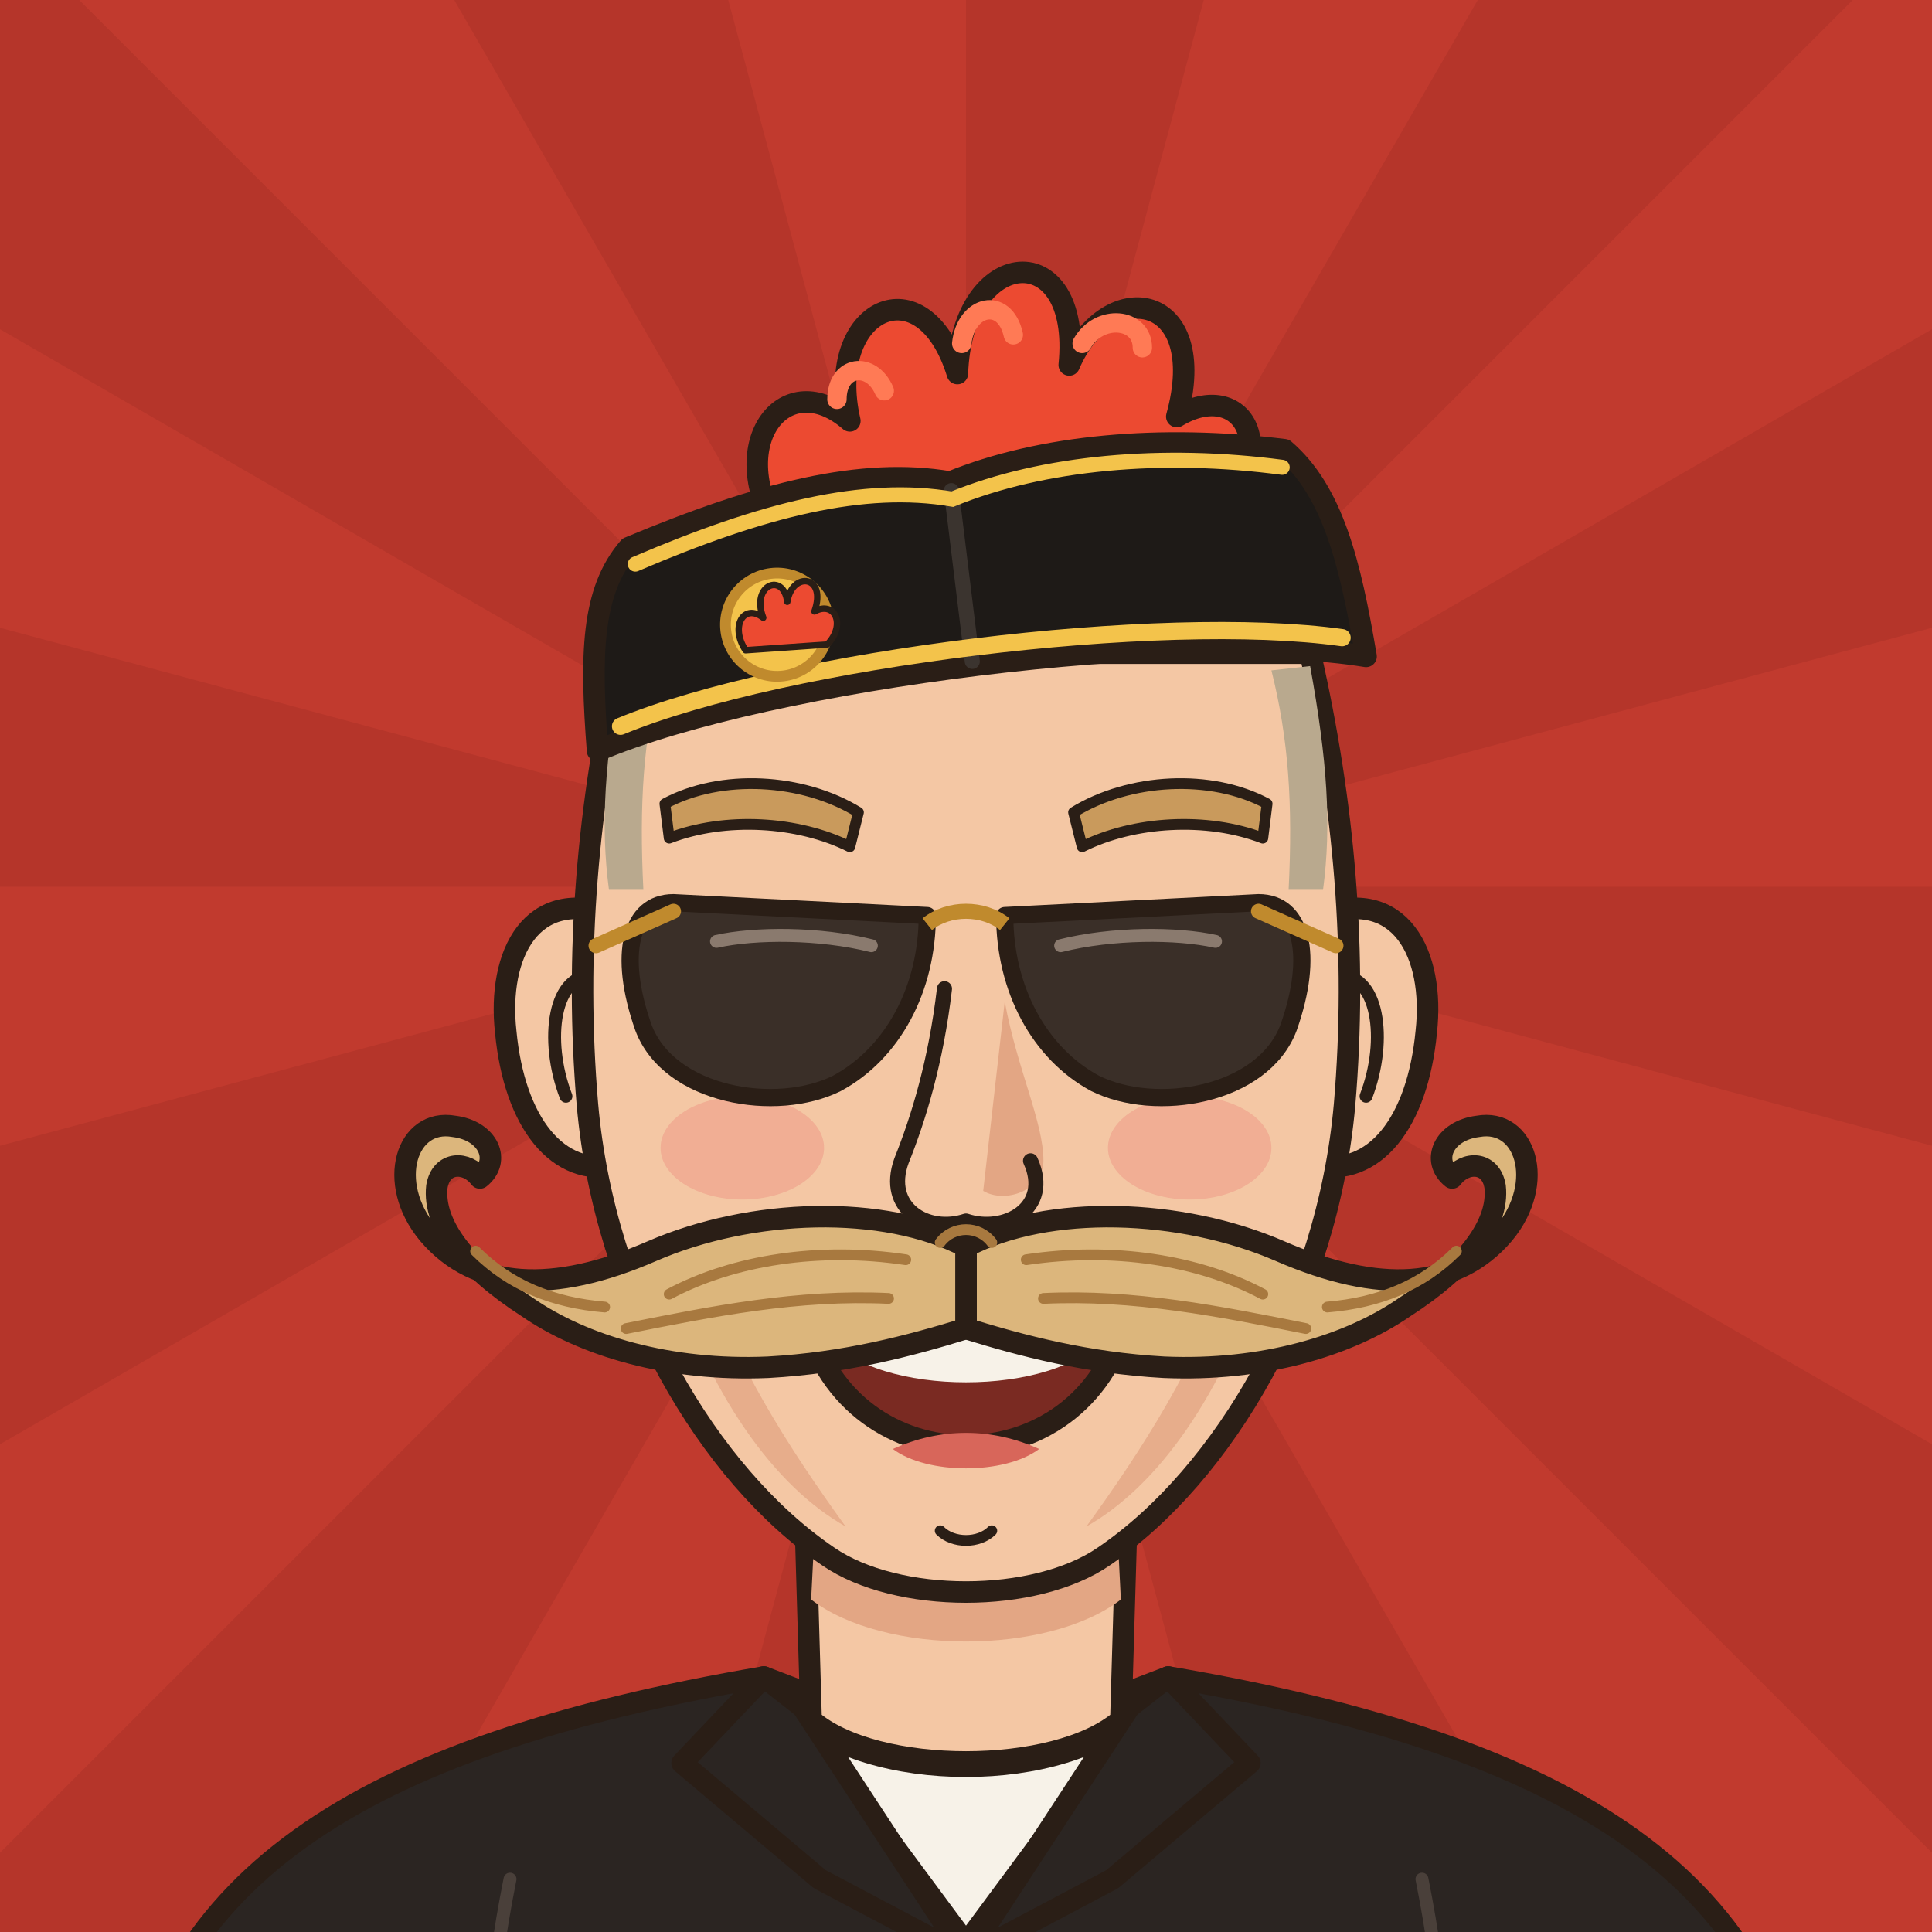
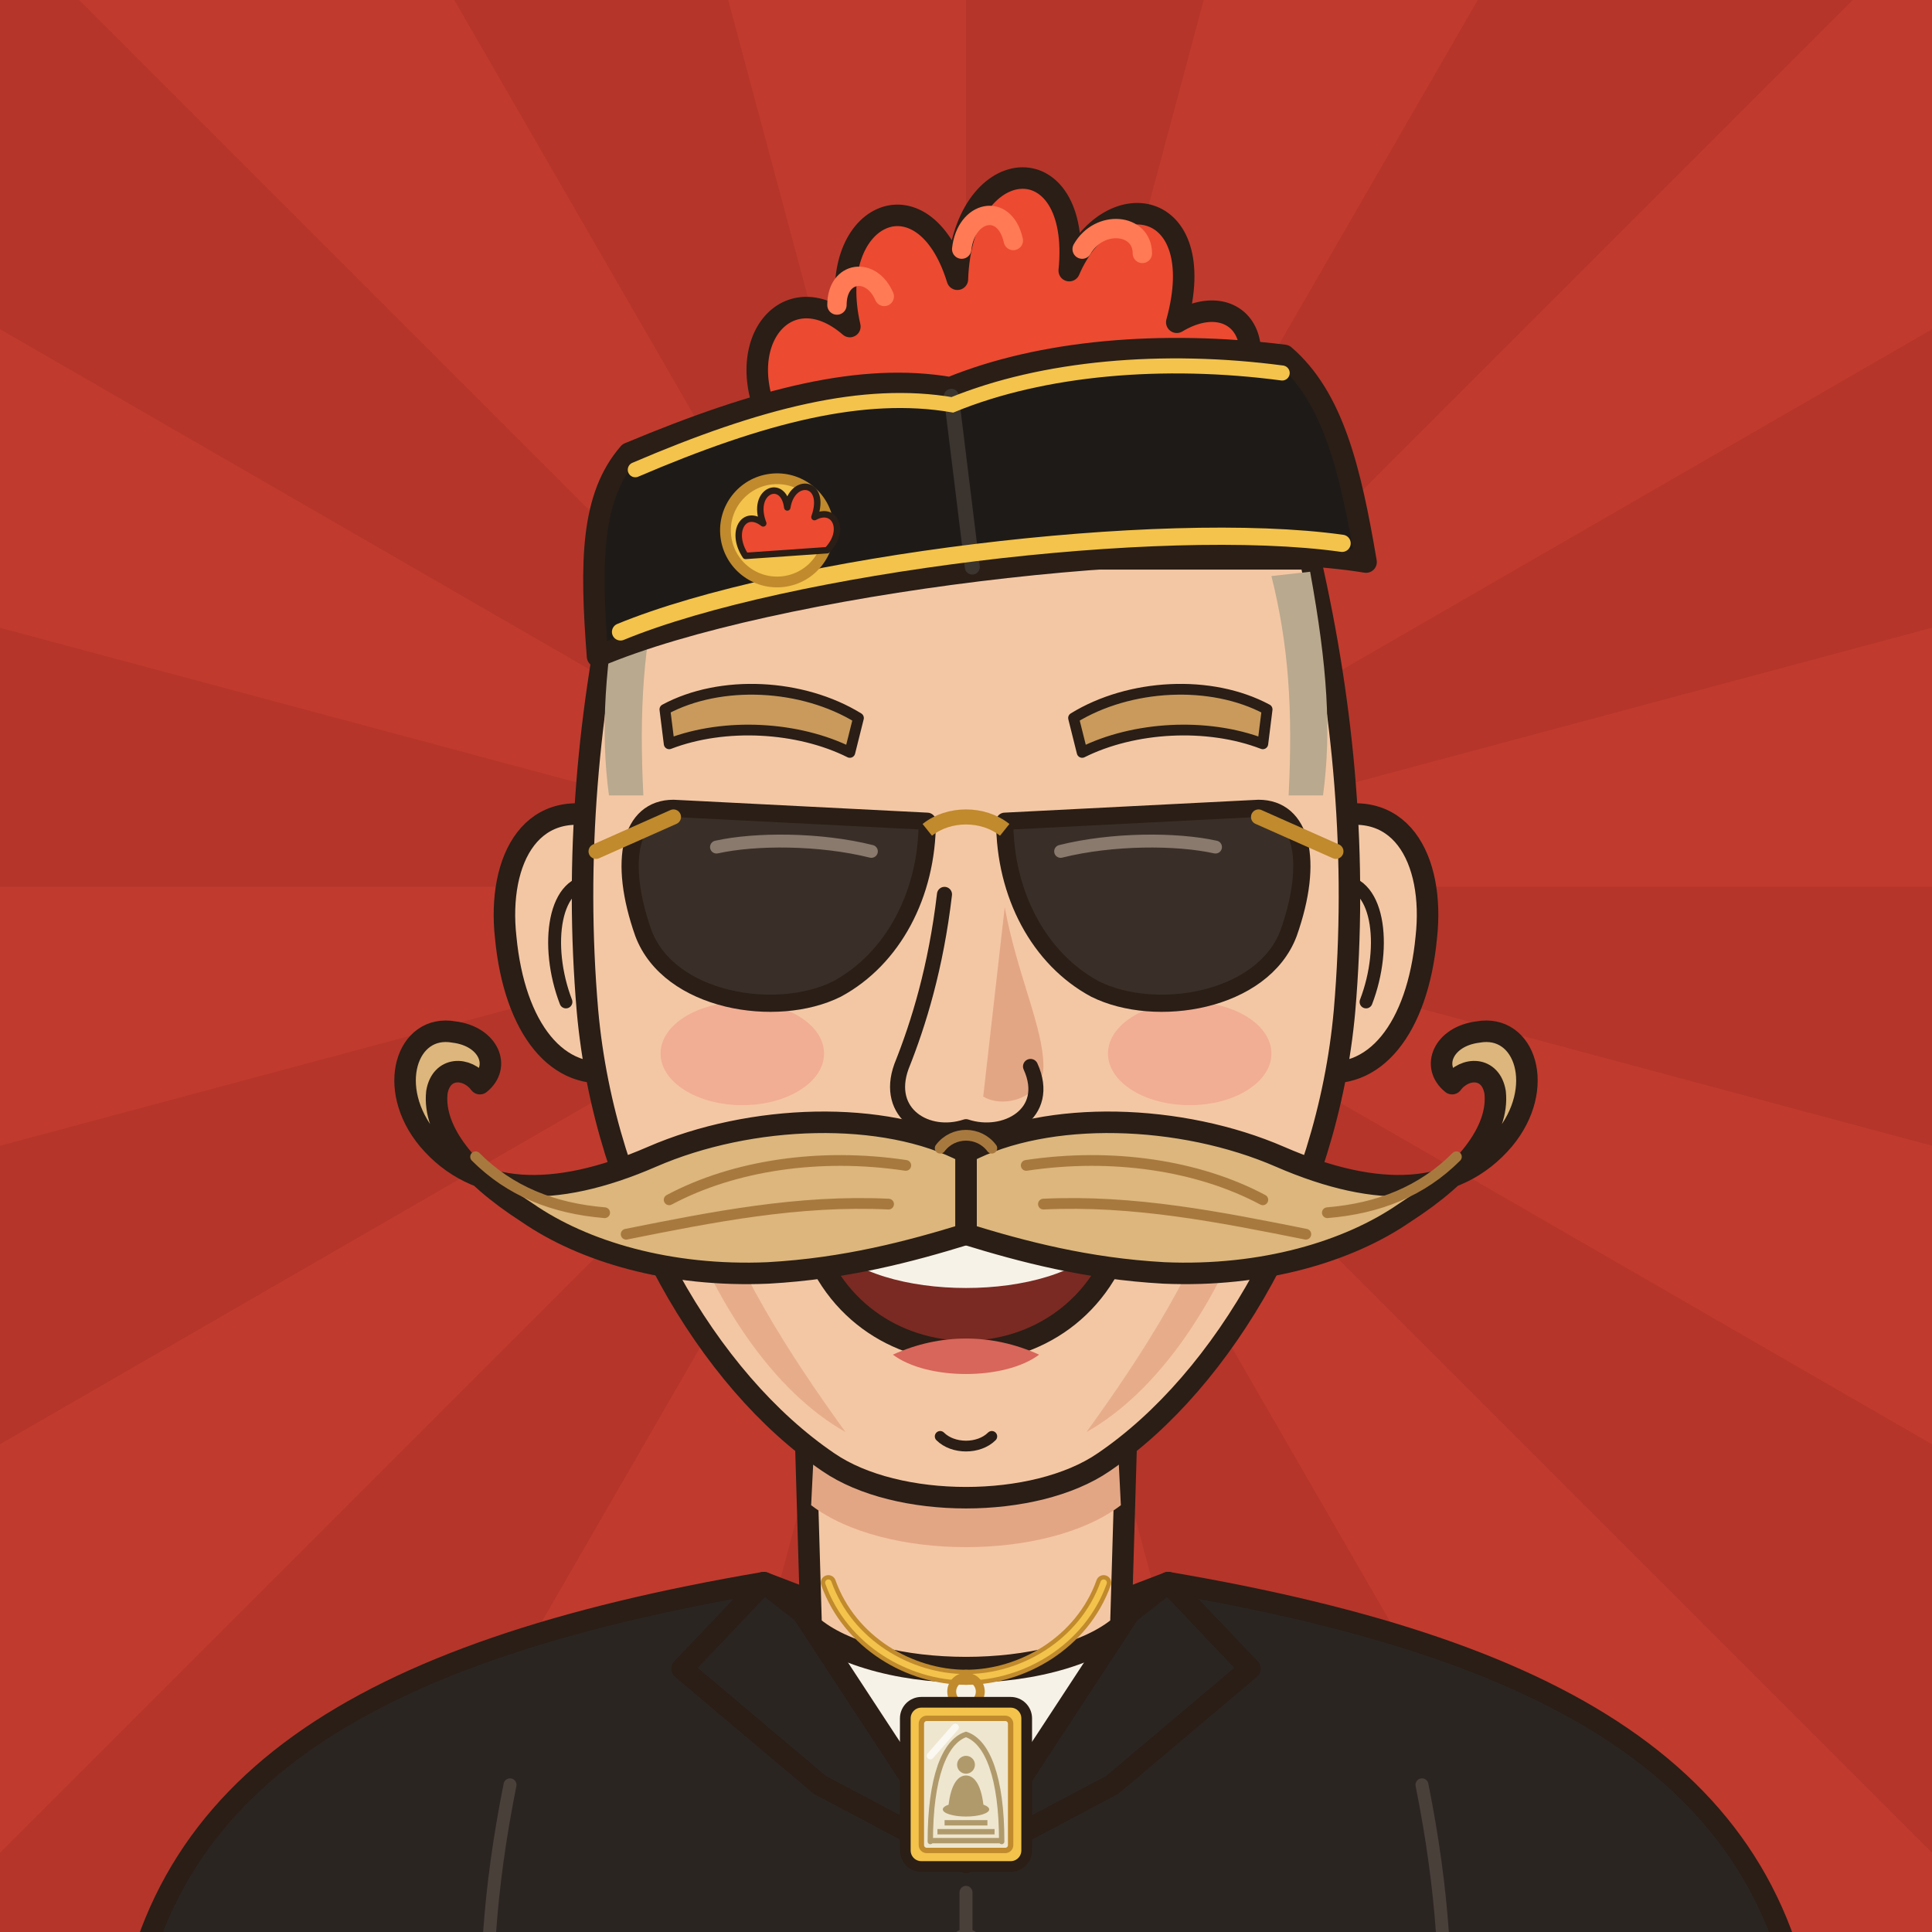
<svg xmlns="http://www.w3.org/2000/svg" viewBox="0 0 1024 1024" role="img" aria-label="ไก่ชน ใส่แว่นขี่รถ / Gai Chon in riding shades">
  <rect width="1024" height="1024" fill="#c13a2e" />
  <g fill="#b5352a">
    <path d="M512 470 L1612 470 L1575 755 Z" />
    <path d="M512 470 L1465 1020 L1290 1248 Z" />
    <path d="M512 470 L1062 1423 L797 1533 Z" />
    <path d="M512 470 L512 1570 L227 1533 Z" />
    <path d="M512 470 L-38 1423 L-266 1248 Z" />
    <path d="M512 470 L-441 1020 L-551 755 Z" />
    <path d="M512 470 L-588 470 L-551 185 Z" />
    <path d="M512 470 L-441 -80 L-266 -308 Z" />
    <path d="M512 470 L-38 -483 L227 -593 Z" />
    <path d="M512 470 L512 -630 L797 -593 Z" />
    <path d="M512 470 L1062 -483 L1290 -308 Z" />
    <path d="M512 470 L1465 -80 L1575 185 Z" />
  </g>
-   <g transform="translate(512 540) scale(1.14) translate(-512 -500)">
+   <g transform="translate(512 490) scale(1.14) translate(-512 -500)">
    <path d="M120 1030 C130 900 230 838 418 806 L512 842 L606 806 C794 838 894 900 904 1030 Z" fill="#2b2522" stroke="#2a1e16" stroke-width="10" stroke-linejoin="round" />
    <path d="M436 690 L440 826 C470 852 554 852 584 826 L588 690 Z" fill="#f4c7a4" stroke="#2a1e16" stroke-width="10" stroke-linejoin="round" />
    <path d="M442 730 C480 772 544 772 582 730 L584 770 C550 796 474 796 440 770 Z" fill="#e3a684" />
    <path d="M432 822 C466 856 558 856 592 822 L512 930 Z" fill="#f7f2e8" stroke="#2a1e16" stroke-width="10" stroke-linejoin="round" />
    <path d="M418 806 L380 846 L444 900 L512 936 L436 820 Z" fill="#2b2522" stroke="#2a1e16" stroke-width="10" stroke-linejoin="round" />
    <path d="M606 806 L644 846 L580 900 L512 936 L588 820 Z" fill="#2b2522" stroke="#2a1e16" stroke-width="10" stroke-linejoin="round" />
    <g stroke="#4a403a" stroke-width="6" fill="none" stroke-linecap="round">
      <path d="M512 950 L512 1030" />
      <path d="M300 900 C290 950 288 990 290 1030" />
      <path d="M724 900 C734 950 736 990 734 1030" />
    </g>
    <circle cx="512" cy="975" r="8" fill="#4a403a" />
+     <path d="M448 806 C458 834 486 850 512 850" fill="none" stroke="#c08a2d" stroke-width="7" stroke-linejoin="round" stroke-linecap="round" />
+     <g transform="translate(1024 0) scale(-1 1)">
+       <path d="M448 806 C458 834 486 850 512 850" fill="none" stroke="#c08a2d" stroke-width="7" stroke-linejoin="round" stroke-linecap="round" />
+     </g>
+     <path d="M448 806 C458 834 486 850 512 850" fill="none" stroke="#f3c34b" stroke-width="3" stroke-linejoin="round" stroke-linecap="round" />
+     <g transform="translate(1024 0) scale(-1 1)">
+       <path d="M448 806 C458 834 486 850 512 850" fill="none" stroke="#f3c34b" stroke-width="3" stroke-linejoin="round" stroke-linecap="round" />
+     </g>
+     <g transform="translate(512 850) scale(.83) translate(-512 -856)">
+       <circle cx="512" cy="864" r="8" fill="none" stroke="#c08a2d" stroke-width="5" />
+       <rect x="478" y="870" width="68" height="92" rx="9" fill="#f3c34b" stroke="#2a1e16" stroke-width="6" />
+       <rect x="487" y="879" width="50" height="74" rx="3" fill="#efe6cf" stroke="#c08a2d" stroke-width="3" />
+       <path d="M492 948 C492 912 500 892 512 888 C524 892 532 912 532 948" fill="none" stroke="#b09a6c" stroke-width="3" stroke-linecap="round" />
+       <circle cx="512" cy="905" r="5" fill="#b09a6c" />
+       <path d="M502 930 C503 917 507 911 512 911 C517 911 521 917 522 930 Z" fill="#b09a6c" />
+       <ellipse cx="512" cy="930" rx="13" ry="4" fill="#b09a6c" />
+       <g fill="#b09a6c">
+         <rect x="500" y="936" width="24" height="3" />
+         <rect x="496" y="941" width="32" height="3" />
+         <rect x="492" y="946" width="40" height="3" />
+       </g>
+       <path d="M492 900 L506 884" stroke="#fff" stroke-width="4" stroke-linecap="round" opacity=".7" />
+     </g>
    <path d="M676 452 C714 438 730 470 726 506 C722 548 702 574 674 568 Z" fill="#f4c7a4" stroke="#2a1e16" stroke-width="10" stroke-linejoin="round" stroke-linecap="round" />
    <g transform="translate(1024 0) scale(-1 1)">
      <path d="M676 452 C714 438 730 470 726 506 C722 548 702 574 674 568 Z" fill="#f4c7a4" stroke="#2a1e16" stroke-width="10" stroke-linejoin="round" stroke-linecap="round" />
    </g>
    <path d="M684 480 C704 478 708 510 698 536" fill="none" stroke="#2a1e16" stroke-width="6" stroke-linejoin="round" stroke-linecap="round" />
    <g transform="translate(1024 0) scale(-1 1)">
      <path d="M684 480 C704 478 708 510 698 536" fill="none" stroke="#2a1e16" stroke-width="6" stroke-linejoin="round" stroke-linecap="round" />
    </g>
    <path d="M352 330 C336 400 330 470 336 540 C344 630 392 712 448 750 C480 772 544 772 576 750 C632 712 680 630 688 540 C694 470 688 400 672 330 Z" fill="#f4c7a4" stroke="#2a1e16" stroke-width="10" stroke-linejoin="round" />
    <path d="M672 336 C680 380 682 410 678 440 L662 440 C664 400 662 370 654 338 Z" fill="#b9a98e" stroke="#2a1e16" stroke-width="0" stroke-linejoin="round" stroke-linecap="round" />
    <g transform="translate(1024 0) scale(-1 1)">
      <path d="M672 336 C680 380 682 410 678 440 L662 440 C664 400 662 370 654 338 Z" fill="#b9a98e" stroke="#2a1e16" stroke-width="0" stroke-linejoin="round" stroke-linecap="round" />
    </g>
    <path d="M372 610 C392 676 424 718 456 736 C430 700 404 660 388 612 Z" fill="#e3a684" opacity=".8" />
    <path d="M652 610 C632 676 600 718 568 736 C594 700 620 660 636 612 Z" fill="#e3a684" opacity=".8" />
    <path d="M500 738 C506 744 518 744 524 738" fill="none" stroke="#2a1e16" stroke-width="5" stroke-linecap="round" />
    <ellipse cx="408" cy="560" rx="38" ry="24" fill="#ee9c88" opacity=".6" />
    <ellipse cx="616" cy="560" rx="38" ry="24" fill="#ee9c88" opacity=".6" />
    <path d="M562 404 C588 388 626 386 652 400 L650 416 C624 406 590 408 566 420 Z" fill="#c99a5c" stroke="#2a1e16" stroke-width="5" stroke-linejoin="round" stroke-linecap="round" />
    <g transform="translate(1024 0) scale(-1 1)">
      <path d="M562 404 C588 388 626 386 652 400 L650 416 C624 406 590 408 566 420 Z" fill="#c99a5c" stroke="#2a1e16" stroke-width="5" stroke-linejoin="round" stroke-linecap="round" />
    </g>
    <path d="M530 452 L648 446 C668 446 674 470 662 504 C650 536 600 544 572 530 C546 516 530 486 530 452 Z" fill="#3a2f28" stroke="#2a1e16" stroke-width="8" stroke-linejoin="round" stroke-linecap="round" />
    <g transform="translate(1024 0) scale(-1 1)">
      <path d="M530 452 L648 446 C668 446 674 470 662 504 C650 536 600 544 572 530 C546 516 530 486 530 452 Z" fill="#3a2f28" stroke="#2a1e16" stroke-width="8" stroke-linejoin="round" stroke-linecap="round" />
    </g>
    <path d="M556 466 C580 460 610 460 628 464" fill="none" stroke="#8a7a6e" stroke-width="6" stroke-linejoin="round" stroke-linecap="round" />
    <g transform="translate(1024 0) scale(-1 1)">
      <path d="M556 466 C580 460 610 460 628 464" fill="none" stroke="#8a7a6e" stroke-width="6" stroke-linejoin="round" stroke-linecap="round" />
    </g>
    <path d="M494 456 C504 448 520 448 530 456" fill="none" stroke="#c08a2d" stroke-width="7" />
    <path d="M648 450 L684 466" fill="none" stroke="#c08a2d" stroke-width="7" stroke-linejoin="round" stroke-linecap="round" />
    <g transform="translate(1024 0) scale(-1 1)">
      <path d="M648 450 L684 466" fill="none" stroke="#c08a2d" stroke-width="7" stroke-linejoin="round" stroke-linecap="round" />
    </g>
    <path d="M530 492 C536 524 548 548 548 566 C548 580 530 586 520 580" fill="#e3a684" stroke="none" />
    <path d="M502 486 C498 520 490 546 482 566 C474 588 494 600 512 594 C530 600 552 588 542 566" fill="none" stroke="#2a1e16" stroke-width="7" stroke-linecap="round" stroke-linejoin="round" />
    <path d="M438 640 C458 718 566 718 586 640 Z" fill="#7a2a22" stroke="#2a1e16" stroke-width="10" stroke-linejoin="round" />
    <path d="M448 648 C470 676 554 676 576 648 L576 640 L448 640 Z" fill="#f7f2e8" />
    <path d="M478 700 C500 690 524 690 546 700 C530 712 494 712 478 700 Z" fill="#d8665a" />
    <path d="M512 606 C550 586 612 588 658 608 C704 628 740 626 762 600 C782 576 772 546 750 550 C734 552 728 566 738 574 C744 566 756 566 758 578 C760 596 744 616 716 634 C690 652 650 664 604 662 C568 660 538 652 512 644 Z" fill="#dcb67c" stroke="#2a1e16" stroke-width="10" stroke-linejoin="round" stroke-linecap="round" />
    <g transform="translate(1024 0) scale(-1 1)">
      <path d="M512 606 C550 586 612 588 658 608 C704 628 740 626 762 600 C782 576 772 546 750 550 C734 552 728 566 738 574 C744 566 756 566 758 578 C760 596 744 616 716 634 C690 652 650 664 604 662 C568 660 538 652 512 644 Z" fill="#dcb67c" stroke="#2a1e16" stroke-width="10" stroke-linejoin="round" stroke-linecap="round" />
    </g>
    <path d="M540 612 C580 606 620 612 650 628 M548 630 C590 628 630 636 670 644 M680 634 C704 632 724 624 740 608" fill="none" stroke="#a8793f" stroke-width="5" stroke-linejoin="round" stroke-linecap="round" />
    <g transform="translate(1024 0) scale(-1 1)">
      <path d="M540 612 C580 606 620 612 650 628 M548 630 C590 628 630 636 670 644 M680 634 C704 632 724 624 740 608" fill="none" stroke="#a8793f" stroke-width="5" stroke-linejoin="round" stroke-linecap="round" />
    </g>
    <path d="M500 604 C506 596 518 596 524 604" fill="none" stroke="#a8793f" stroke-width="5" stroke-linecap="round" />
    <g transform="translate(0 36)">
      <path d="M424 236 C400 196 428 160 458 186 C446 134 492 112 508 164 C510 104 566 100 560 160 C578 118 626 126 610 184 C640 166 662 198 624 238 Z" fill="#ec4a31" stroke="#2a1e16" stroke-width="10" stroke-linejoin="round" />
      <path d="M452 176 C452 160 468 158 474 172 M510 150 C512 132 530 128 534 146 M566 150 C574 136 594 138 594 152" fill="none" stroke="#ff7a55" stroke-width="9" stroke-linecap="round" />
    </g>
    <g transform="rotate(-7 512 310)">
      <path d="M334 354 C336 310 340 280 360 262 C424 244 472 238 512 250 C556 238 612 240 668 254 C688 276 692 310 694 354 C612 330 418 330 334 354 Z" fill="#1e1a17" stroke="#2a1e16" stroke-width="10" stroke-linejoin="round" />
      <path d="M512 254 L512 334" stroke="#3b342f" stroke-width="7" stroke-linecap="round" />
      <path d="M362 270 C424 252 472 246 512 258 C556 246 612 248 666 262" fill="none" stroke="#f3c34b" stroke-width="7" stroke-linecap="round" />
      <path d="M346 344 C426 322 602 322 684 344" fill="none" stroke="#f3c34b" stroke-width="8" stroke-linecap="round" />
      <circle cx="424" cy="306" r="24" fill="#f3c34b" stroke="#c08a2d" stroke-width="5" />
      <path d="M408 316 C402 304 410 294 418 302 C414 286 430 282 430 296 C434 282 450 286 442 302 C452 298 456 310 446 318 Z" fill="#ec4a31" stroke="#2a1e16" stroke-width="3" stroke-linejoin="round" />
    </g>
  </g>
</svg>
